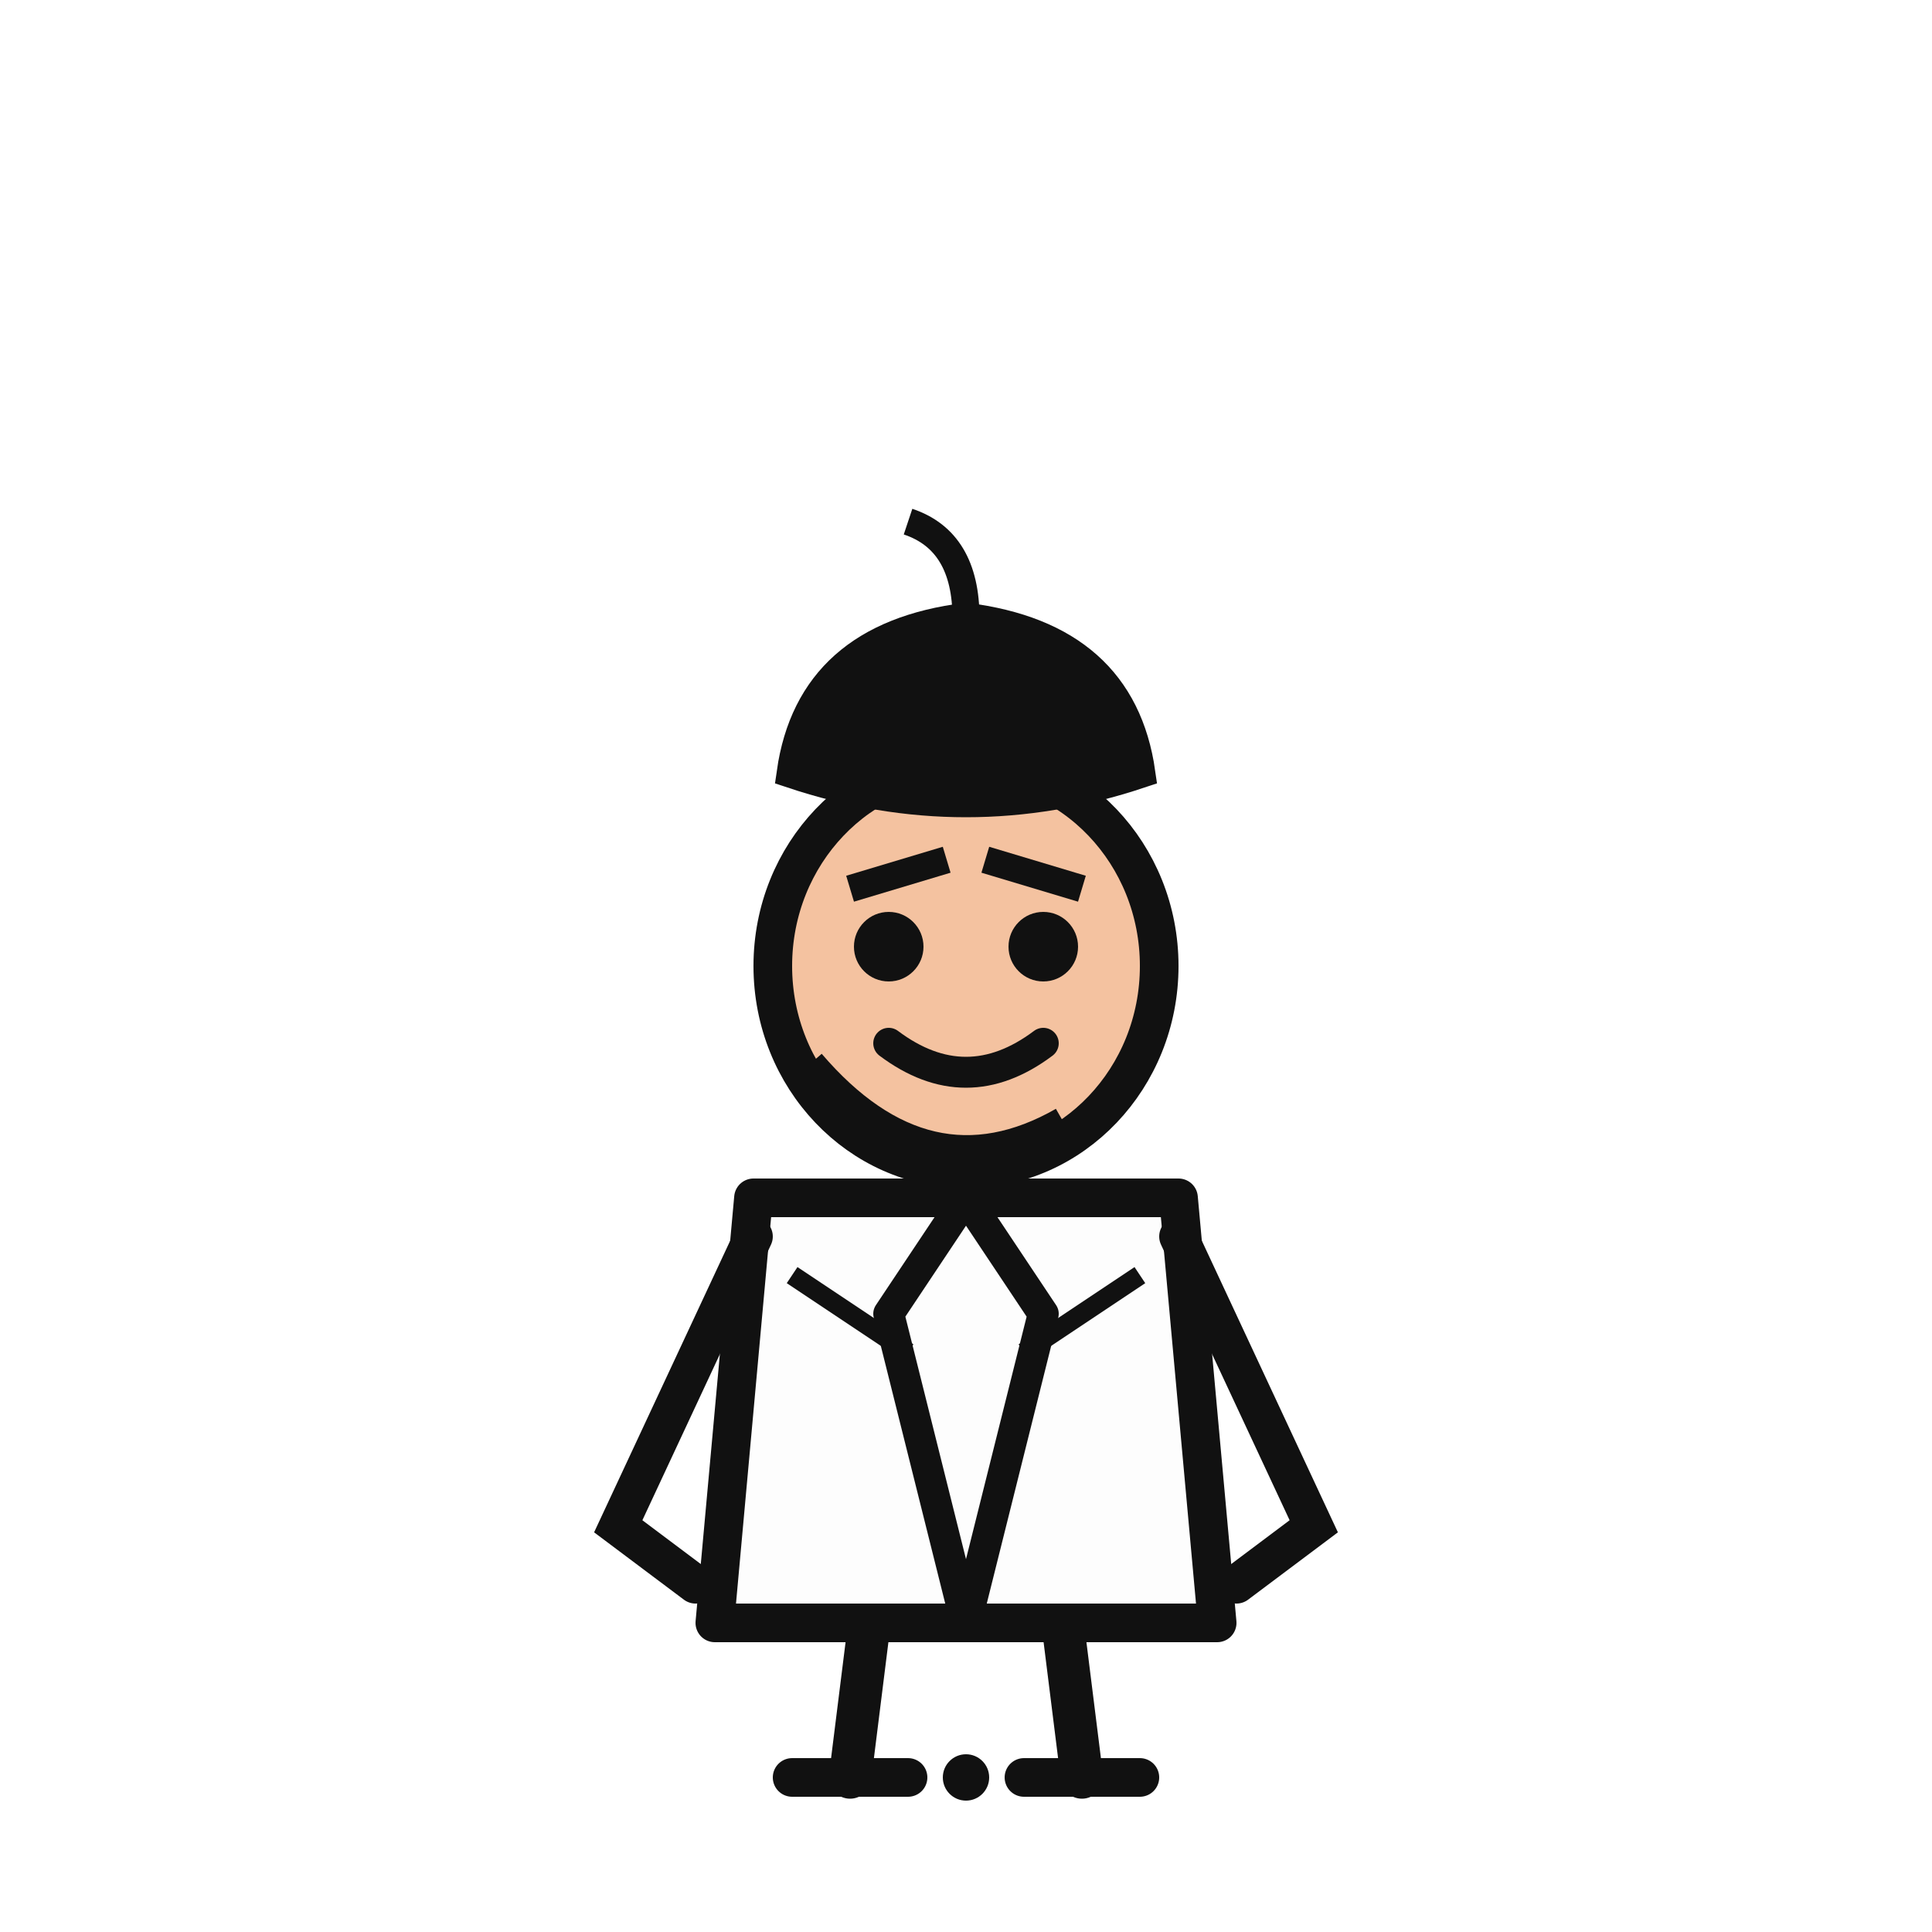
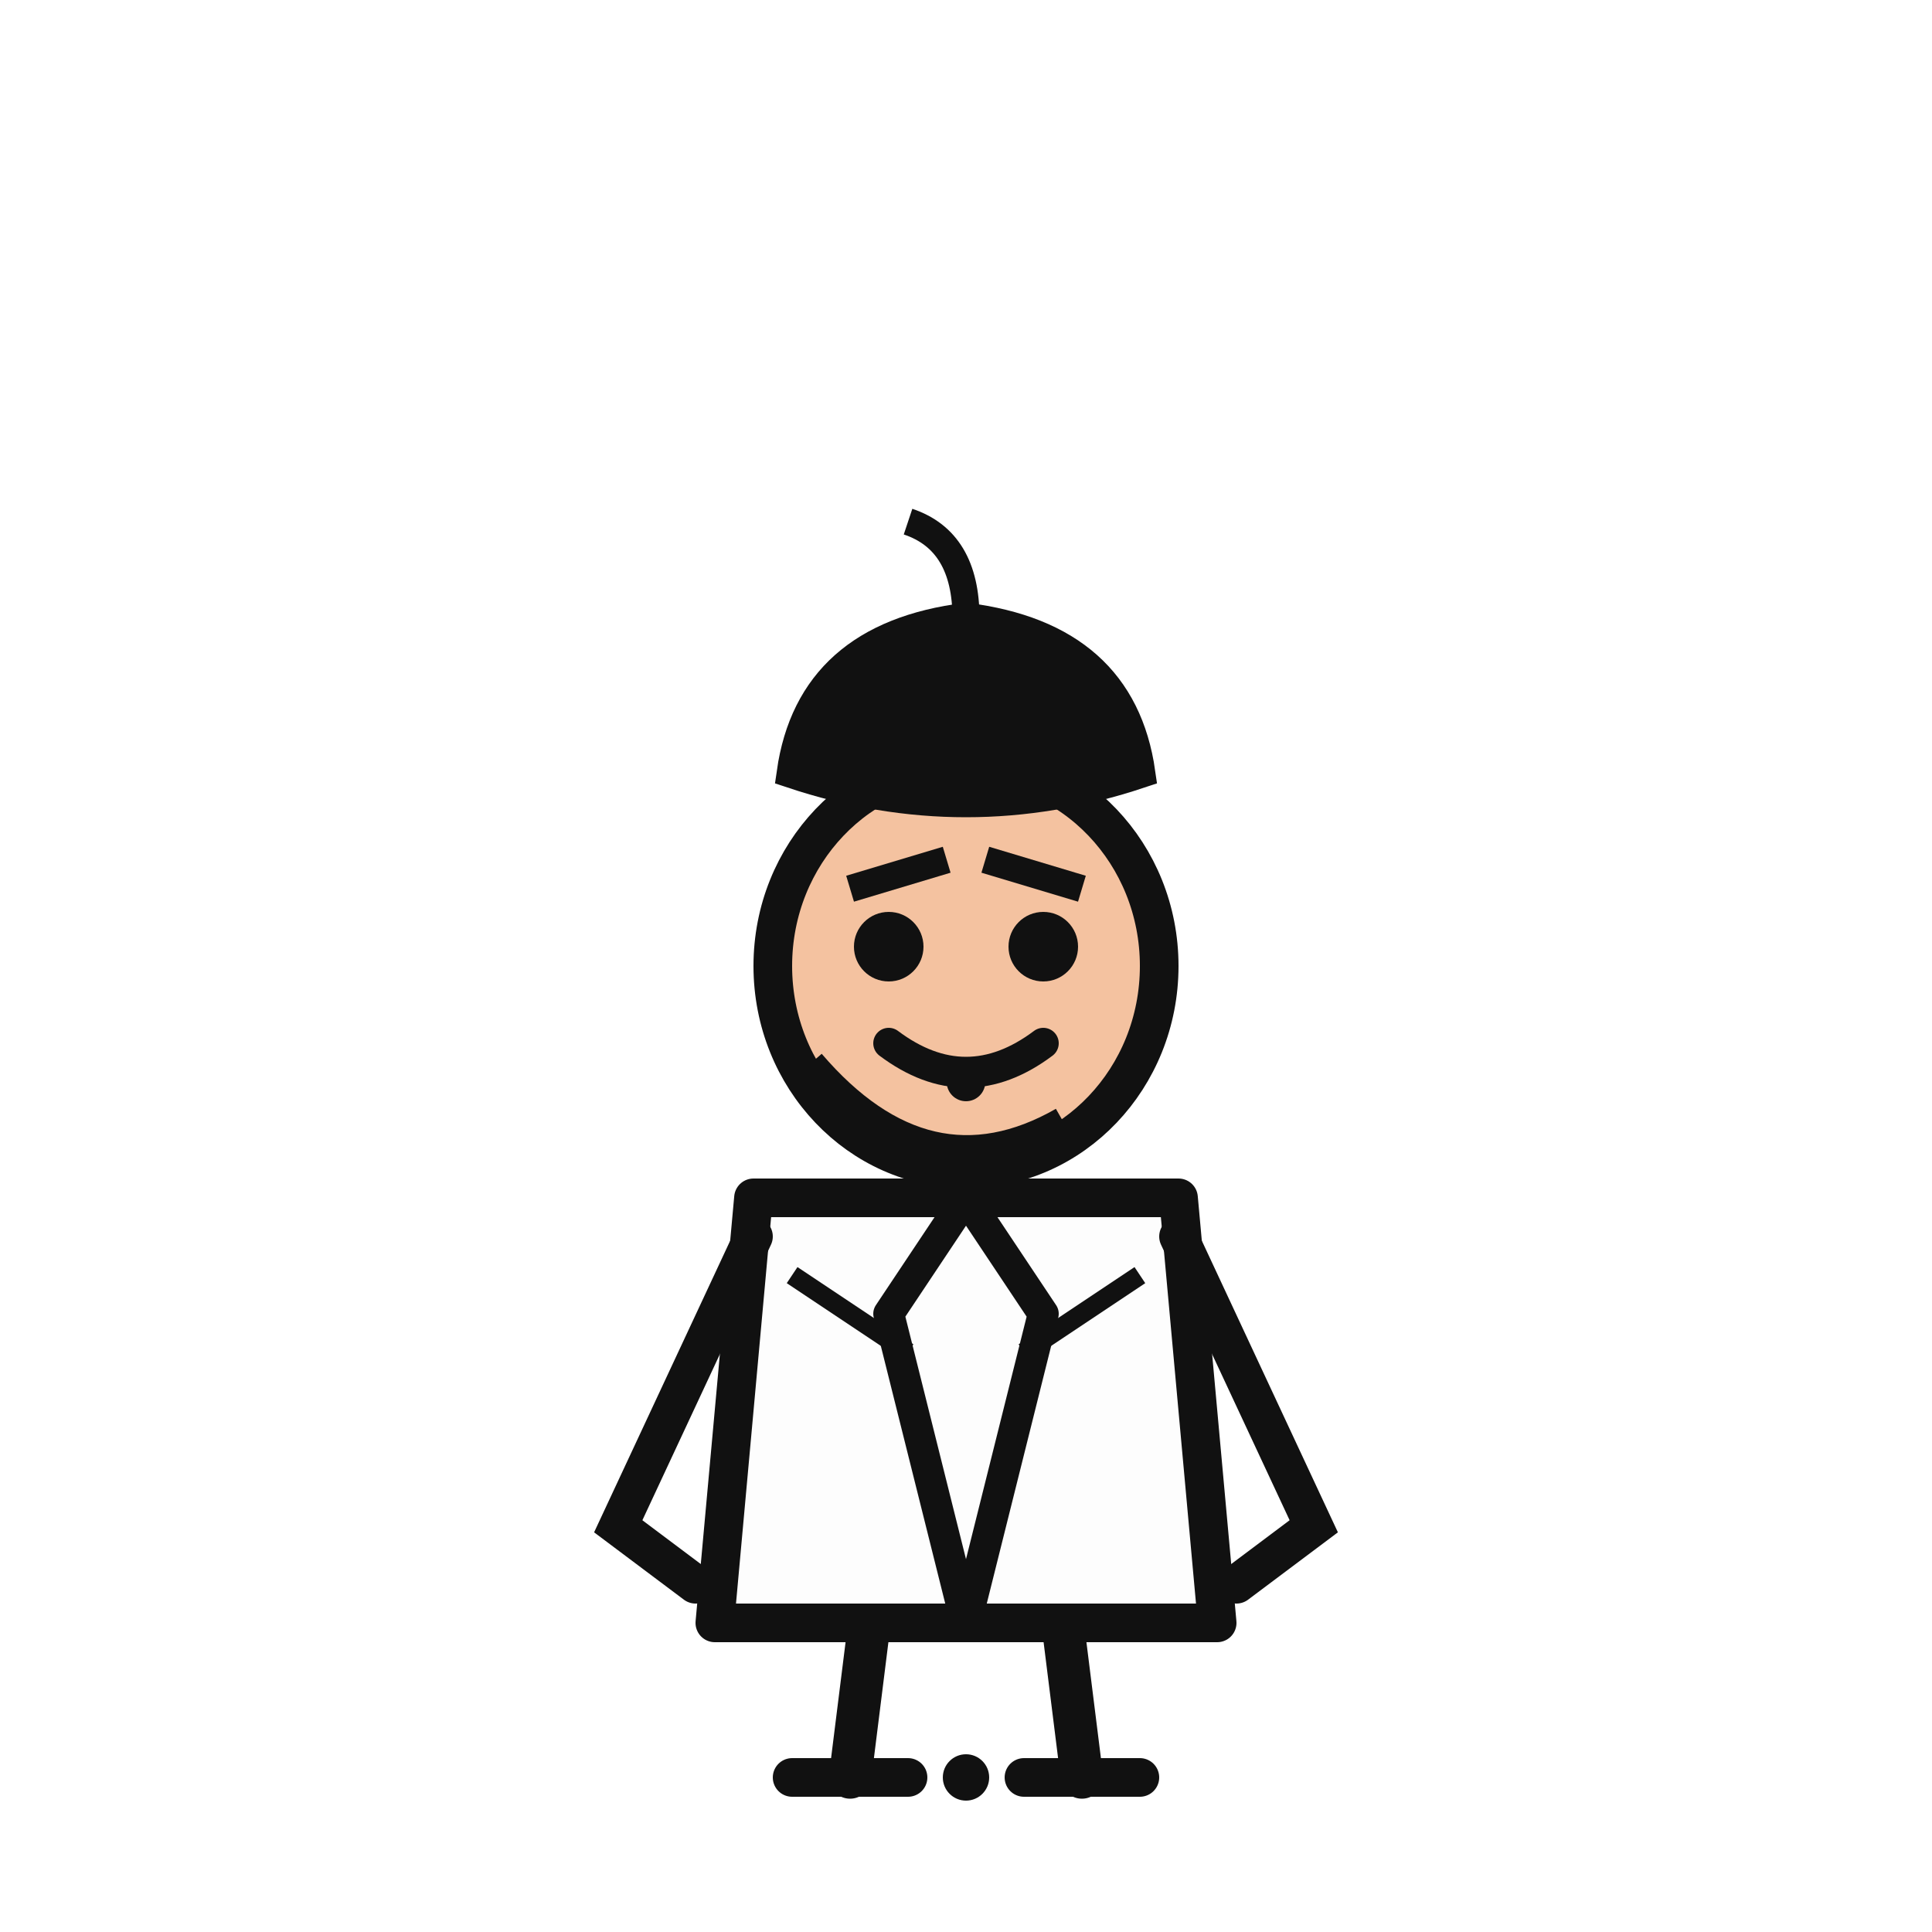
<svg xmlns="http://www.w3.org/2000/svg" viewBox="0 0 100 100" width="100" height="100">
  <path d="M 45 84 L 44 92" fill="none" stroke="#111" stroke-width="2.2" stroke-linecap="round" />
  <path d="M 55 84 L 56 92" fill="none" stroke="#111" stroke-width="2.2" stroke-linecap="round" />
  <path d="M 41 92 L 47 92" fill="none" stroke="#111" stroke-width="2" stroke-linecap="round" />
  <path d="M 53 92 L 59 92" fill="none" stroke="#111" stroke-width="2" stroke-linecap="round" />
  <path d="M 39 62 L 37 84 L 63 84 L 61 62 Z" fill="#fdfdfd" stroke="#111" stroke-width="2" stroke-linejoin="round" />
  <path d="M 50 62 L 46 68 L 50 84 L 54 68 Z" fill="#fdfdfd" stroke="#111" stroke-width="1.6" stroke-linejoin="round" />
  <line x1="41" y1="66" x2="47" y2="70" stroke="#111" stroke-width="1" />
  <line x1="59" y1="66" x2="53" y2="70" stroke="#111" stroke-width="1" />
  <path d="M 39 64 L 32 79 L 36 82" fill="none" stroke="#111" stroke-width="2" stroke-linecap="round" />
  <path d="M 61 64 L 68 79 L 64 82" fill="none" stroke="#111" stroke-width="2" stroke-linecap="round" />
  <line x1="50" y1="62" x2="50" y2="58" stroke="#111" stroke-width="2" />
  <ellipse cx="50" cy="50" rx="10" ry="10.5" fill="#f4c2a0" stroke="#111" stroke-width="2" />
  <path d="M 41 40 Q 42 33 50 32 Q 58 33 59 40 Q 50 43 41 40 Z" fill="#111" stroke="#111" stroke-width="1.6" />
  <path d="M 50 32 Q 50 28 47 27" fill="none" stroke="#111" stroke-width="1.4" />
  <line x1="44" y1="46" x2="49" y2="44.5" stroke="#111" stroke-width="1.4" />
  <line x1="51" y1="44.5" x2="56" y2="46" stroke="#111" stroke-width="1.4" />
  <circle cx="46" cy="49" r="1.8" fill="#111" />
  <circle cx="54" cy="49" r="1.8" fill="#111" />
  <path d="M 46 54 Q 50 57 54 54" fill="none" stroke="#111" stroke-width="1.6" stroke-linecap="round" />
  <path d="M 42 55 Q 48 62 55 58" fill="none" stroke="#111" stroke-width="1.4" />
  <g id="anchor-feet" data-x="50" data-y="92" transform="translate(50 92)">
    <circle cx="0" cy="0" r="1.2" fill="#111" />
  </g>
-   <g id="anchor-mouth" data-x="50" data-y="60" transform="translate(50 60)">
+   <g id="anchor-mouth" data-x="50" data-y="56" transform="translate(50 56)">
    <circle cx="0" cy="0" r="1" fill="#111" />
  </g>
</svg>
